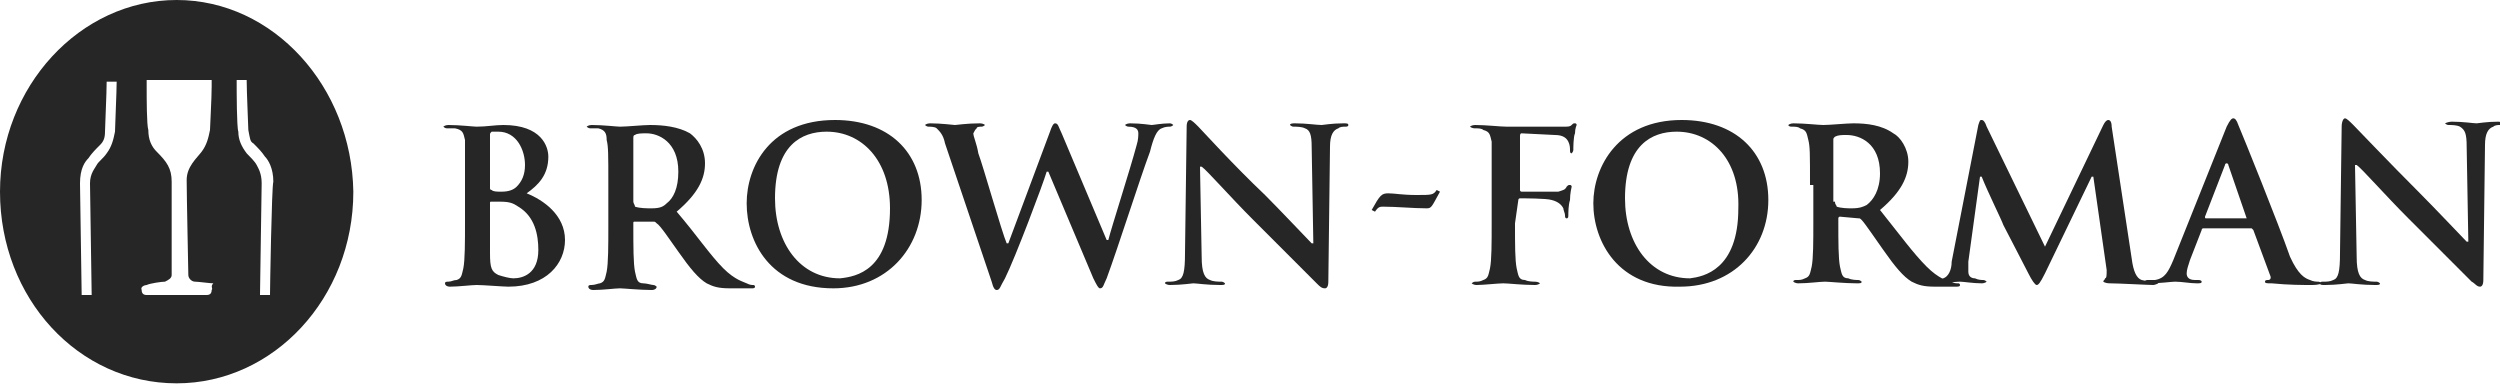
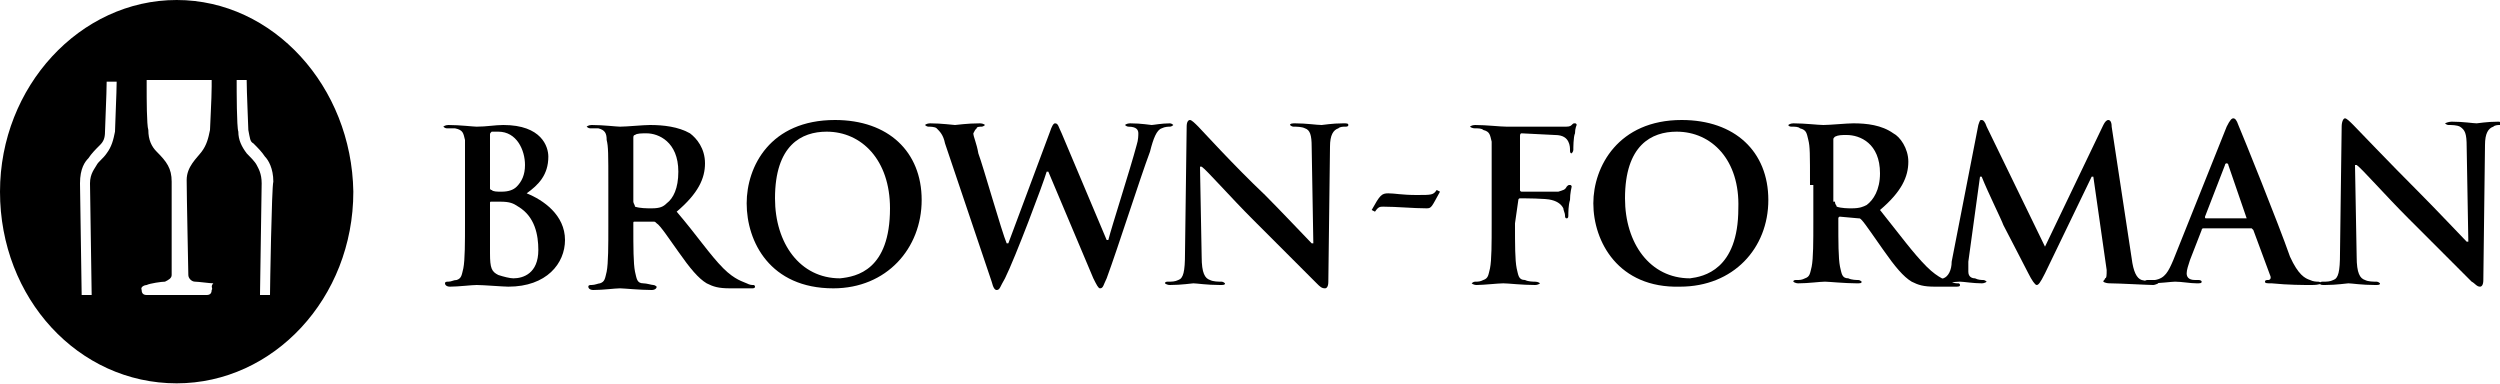
- <svg xmlns="http://www.w3.org/2000/svg" version="1.1" id="Layer_1" x="0px" y="0px" viewBox="405.1 268.5 150 23" style="enable-background:new 405.1 268.5 150 23;" xml:space="preserve" preserveAspectRatio="XminYmin none">
+ <svg xmlns="http://www.w3.org/2000/svg" version="1.1" id="Layer_1" x="0px" y="0px" viewBox="405.1 268.5 150 23" xml:space="preserve" preserveAspectRatio="XminYmin none">
  <style type="text/css">
- 	.st0{fill:#262626;}
+ 	
</style>
  <g id="humana">
</g>
  <g id="humana_vitality">
</g>
  <g id="jencare">
    <g>
      <path class="st0" d="M415.7,268.5c-5.8,0-10.6,5.2-10.6,11.5c0,6.4,4.7,11.5,10.6,11.5c5.8,0,10.6-5.1,10.6-11.5    C426.2,273.7,421.5,268.5,415.7,268.5z M412,276.4c-0.1,0.5-0.2,0.9-0.5,1.3c-0.2,0.3-0.5,0.5-0.6,0.7c-0.1,0.2-0.4,0.5-0.4,1.1    c0,0.3,0.1,6.7,0.1,6.7h-0.6c0-0.3-0.1-6.5-0.1-6.7c0-0.9,0.3-1.3,0.5-1.5c0.2-0.3,0.4-0.5,0.7-0.8c0.2-0.2,0.3-0.4,0.3-0.8    c0-0.3,0.1-2.3,0.1-3h0.6C412.1,274,412,276.1,412,276.4z M417.8,285.9c0,0.2-0.1,0.3-0.3,0.3c-0.2,0-3.4,0-3.6,0    c-0.2,0-0.3-0.1-0.3-0.3c-0.1-0.2,0.2-0.3,0.3-0.3c0.2-0.1,0.9-0.2,1.1-0.2c0.2-0.1,0.4-0.2,0.4-0.4c0-0.2,0-4.9,0-5.6    c0-0.8-0.3-1.2-0.9-1.8c-0.3-0.3-0.5-0.7-0.5-1.3c-0.1-0.3-0.1-1.9-0.1-2.6v-0.4h3.9v0.4c0,0.7-0.1,2.4-0.1,2.6    c-0.1,0.5-0.2,0.9-0.5,1.3c-0.3,0.4-0.9,0.9-0.9,1.7c0,0.9,0.1,5.5,0.1,5.7c0,0.2,0.2,0.4,0.4,0.4c0.2,0,0.9,0.1,1.1,0.1    C417.7,285.7,417.9,285.8,417.8,285.9z M421.3,286.2h-0.6c0-0.1,0.1-6.5,0.1-6.7c0-0.6-0.2-0.9-0.3-1.1c-0.1-0.2-0.4-0.5-0.6-0.7    c-0.3-0.4-0.5-0.8-0.5-1.3c-0.1-0.3-0.1-2.4-0.1-3.1h0.6c0,0.7,0.1,2.8,0.1,3c0.1,0.5,0.1,0.7,0.3,0.8c0.3,0.3,0.5,0.5,0.7,0.8    c0.2,0.2,0.5,0.7,0.5,1.5C421.4,279.7,421.3,285.9,421.3,286.2z" />
      <path class="st0" d="M433,279.6c0-1.9,0-2.3,0-2.7c-0.1-0.4-0.1-0.6-0.6-0.7c-0.1,0-0.3,0-0.5,0c-0.1,0-0.2-0.1-0.2-0.1    s0.1-0.1,0.3-0.1c0.7,0,1.5,0.1,1.7,0.1c0.6,0,1.1-0.1,1.6-0.1c2.3,0,2.7,1.3,2.7,1.9c0,1.1-0.6,1.7-1.3,2.2    c1,0.4,2.3,1.3,2.3,2.8c0,1.4-1.1,2.8-3.4,2.8c-0.3,0-1.5-0.1-1.9-0.1c-0.3,0-1.1,0.1-1.6,0.1c-0.2,0-0.3-0.1-0.3-0.2    c0-0.1,0.1-0.1,0.2-0.1c0.2,0,0.3-0.1,0.5-0.1c0.3-0.1,0.3-0.3,0.4-0.7c0.1-0.5,0.1-1.6,0.1-2.7L433,279.6L433,279.6z     M436.2,280.9c-0.3-0.2-0.5-0.3-1.1-0.3c-0.2,0-0.3,0-0.5,0c-0.1,0-0.1,0-0.1,0.1v3c0,0.9,0.1,1.1,0.5,1.3    c0.3,0.1,0.7,0.2,0.9,0.2c0.6,0,1.5-0.3,1.5-1.7C437.4,282.6,437.2,281.5,436.2,280.9L436.2,280.9z M434.5,279.8    c0,0.1,0.1,0.1,0.1,0.1c0.1,0.1,0.3,0.1,0.6,0.1c0.4,0,0.7-0.1,0.9-0.3c0.3-0.3,0.5-0.7,0.5-1.3c0-0.9-0.5-2-1.6-2    c-0.2,0-0.3,0-0.4,0c-0.1,0.1-0.1,0.1-0.1,0.2L434.5,279.8L434.5,279.8z" />
      <path class="st0" d="M441.6,279.6c0-1.9,0-2.3-0.1-2.7c0-0.4-0.1-0.6-0.5-0.7c-0.1,0-0.3,0-0.5,0c-0.1,0-0.2-0.1-0.2-0.1    s0.1-0.1,0.3-0.1c0.7,0,1.5,0.1,1.7,0.1c0.4,0,1.4-0.1,1.8-0.1c0.8,0,1.7,0.1,2.4,0.5c0.4,0.3,0.9,0.9,0.9,1.8    c0,0.9-0.4,1.8-1.7,2.9c1.2,1.4,2,2.6,2.8,3.4c0.7,0.7,1.2,0.8,1.4,0.9c0.2,0.1,0.3,0.1,0.4,0.1c0.1,0,0.1,0.1,0.1,0.1    c0,0.1-0.1,0.1-0.2,0.1h-1.3c-0.7,0-1-0.1-1.4-0.3c-0.5-0.3-1-0.9-1.7-1.9c-0.5-0.7-1.1-1.6-1.3-1.7c-0.1-0.1-0.1-0.1-0.2-0.1    h-1.1c-0.1,0-0.1,0-0.1,0.1v0.2c0,1.2,0,2.2,0.1,2.7c0.1,0.4,0.1,0.7,0.5,0.7c0.2,0,0.5,0.1,0.6,0.1c0.1,0,0.2,0.1,0.2,0.1    c0,0.1-0.1,0.2-0.3,0.2c-0.7,0-1.7-0.1-1.9-0.1c-0.3,0-1,0.1-1.6,0.1c-0.2,0-0.3-0.1-0.3-0.2c0-0.1,0.1-0.1,0.2-0.1    c0.2,0,0.4-0.1,0.5-0.1c0.3-0.1,0.3-0.3,0.4-0.7c0.1-0.5,0.1-1.6,0.1-2.7L441.6,279.6L441.6,279.6z M443.1,280.6    c0,0.1,0.1,0.2,0.1,0.3c0.3,0.1,0.7,0.1,1,0.1c0.5,0,0.7-0.1,0.9-0.3c0.4-0.3,0.7-0.9,0.7-1.9c0-1.8-1.2-2.3-1.9-2.3    c-0.3,0-0.6,0-0.7,0.1c-0.1,0-0.1,0.1-0.1,0.2V280.6L443.1,280.6z" />
      <path class="st0" d="M449.9,280.7c0-2.2,1.4-5,5.3-5c3.2,0,5.2,1.9,5.2,4.8c0,2.9-2.1,5.3-5.3,5.3    C451.3,285.8,449.9,283,449.9,280.7L449.9,280.7z M458.5,281c0-2.9-1.7-4.6-3.8-4.6c-1.5,0-3.1,0.8-3.1,4c0,2.7,1.5,4.8,3.9,4.8    C456.5,285.1,458.5,284.7,458.5,281L458.5,281z" />
      <path class="st0" d="M461.8,277.1c-0.1-0.5-0.3-0.7-0.5-0.9c-0.1-0.1-0.4-0.1-0.5-0.1c-0.1,0-0.2-0.1-0.2-0.1s0.1-0.1,0.3-0.1    c0.7,0,1.4,0.1,1.5,0.1c0.1,0,0.7-0.1,1.5-0.1c0.2,0,0.3,0.1,0.3,0.1s-0.1,0.1-0.2,0.1c-0.1,0-0.3,0-0.3,0.1    c-0.1,0.1-0.1,0.1-0.2,0.3c0,0.2,0.2,0.6,0.3,1.2c0.3,0.8,1.4,4.7,1.7,5.4h0.1l2.5-6.7c0.1-0.3,0.2-0.5,0.3-0.5    c0.2,0,0.2,0.2,0.4,0.6l2.7,6.4h0.1c0.2-0.8,1.3-4.2,1.7-5.7c0.1-0.3,0.1-0.6,0.1-0.7c0-0.2-0.1-0.4-0.6-0.4    c-0.1,0-0.2-0.1-0.2-0.1s0.1-0.1,0.3-0.1c0.7,0,1.2,0.1,1.3,0.1c0.1,0,0.6-0.1,1.1-0.1c0.1,0,0.2,0.1,0.2,0.1s-0.1,0.1-0.2,0.1    c-0.1,0-0.3,0-0.5,0.1c-0.3,0.1-0.5,0.6-0.7,1.4c-0.6,1.6-1.9,5.7-2.6,7.6c-0.2,0.4-0.2,0.6-0.4,0.6c-0.1,0-0.2-0.2-0.4-0.6    l-2.7-6.4h-0.1c-0.2,0.7-1.9,5.2-2.5,6.4c-0.3,0.5-0.3,0.7-0.5,0.7c-0.1,0-0.2-0.1-0.3-0.5L461.8,277.1L461.8,277.1z" />
      <path class="st0" d="M477.2,283.9c0,1,0.2,1.3,0.5,1.4c0.2,0.1,0.5,0.1,0.7,0.1c0.1,0,0.2,0.1,0.2,0.1c0,0.1-0.1,0.1-0.3,0.1    c-0.8,0-1.4-0.1-1.6-0.1c-0.1,0-0.7,0.1-1.4,0.1c-0.2,0-0.3-0.1-0.3-0.1c0-0.1,0.1-0.1,0.2-0.1c0.2,0,0.4,0,0.6-0.1    c0.3-0.1,0.4-0.5,0.4-1.6l0.1-7.6c0-0.3,0.1-0.4,0.2-0.4c0.1,0,0.3,0.2,0.5,0.4c0.2,0.2,2.1,2.3,4,4.1c0.9,0.9,2.6,2.7,2.8,2.9    h0.1l-0.1-5.8c0-0.7-0.1-1-0.4-1.1c-0.2-0.1-0.5-0.1-0.7-0.1c-0.1,0-0.2-0.1-0.2-0.1c0-0.1,0.2-0.1,0.3-0.1c0.7,0,1.3,0.1,1.6,0.1    c0.1,0,0.6-0.1,1.3-0.1c0.2,0,0.3,0,0.3,0.1c0,0.1-0.1,0.1-0.2,0.1c-0.1,0-0.3,0-0.4,0.1c-0.3,0.1-0.5,0.4-0.5,1.1l-0.1,8.1    c0,0.3-0.1,0.4-0.2,0.4c-0.2,0-0.3-0.1-0.5-0.3c-0.8-0.8-2.5-2.5-3.8-3.8c-1.4-1.4-2.8-3-3.1-3.2h-0.1L477.2,283.9L477.2,283.9z" />
      <path class="st0" d="M487.4,281.1c0.5-0.9,0.6-1,1-1s0.8,0.1,1.7,0.1c0.9,0,1,0,1.2-0.3l0.2,0.1c-0.5,0.9-0.5,1-0.8,1    c-0.8,0-1.8-0.1-2.6-0.1c-0.2,0-0.3,0-0.5,0.3L487.4,281.1L487.4,281.1z" />
      <path class="st0" d="M496,281.9c0,1.3,0,2.2,0.1,2.7c0.1,0.4,0.1,0.7,0.5,0.7c0.2,0.1,0.5,0.1,0.6,0.1c0.2,0,0.3,0.1,0.3,0.1    s-0.1,0.1-0.3,0.1c-0.8,0-1.6-0.1-1.9-0.1s-1.2,0.1-1.6,0.1c-0.2,0-0.3-0.1-0.3-0.1s0.1-0.1,0.2-0.1c0.2,0,0.3,0,0.5-0.1    c0.3-0.1,0.3-0.3,0.4-0.7c0.1-0.5,0.1-1.5,0.1-2.7v-2.2c0-1.9,0-2.3,0-2.7c-0.1-0.4-0.1-0.6-0.5-0.7c-0.1-0.1-0.3-0.1-0.5-0.1    s-0.3-0.1-0.3-0.1s0.1-0.1,0.3-0.1c0.7,0,1.5,0.1,1.9,0.1c0.5,0,3.1,0,3.4,0c0.3,0,0.4,0,0.5-0.1c0.1-0.1,0.1-0.1,0.2-0.1    c0.1,0,0.1,0.1,0.1,0.1s-0.1,0.2-0.1,0.5c-0.1,0.2-0.1,0.9-0.1,1c0,0.1-0.1,0.2-0.1,0.2c-0.1,0-0.1-0.1-0.1-0.2s0-0.3-0.1-0.5    c-0.1-0.2-0.3-0.4-0.8-0.4l-2-0.1c-0.1,0-0.1,0.1-0.1,0.2v3.2c0,0.1,0.1,0.1,0.1,0.1h1.6c0.2,0,0.4,0,0.6,0    c0.3-0.1,0.4-0.1,0.5-0.3c0.1-0.1,0.1-0.1,0.2-0.1s0.1,0.1,0.1,0.1s-0.1,0.4-0.1,0.8c-0.1,0.3-0.1,0.8-0.1,0.9    c0,0.1,0,0.2-0.1,0.2c-0.1,0-0.1-0.1-0.1-0.2c0-0.1-0.1-0.3-0.1-0.4c-0.1-0.2-0.3-0.4-0.7-0.5c-0.3-0.1-1.7-0.1-1.9-0.1    c-0.1,0-0.1,0.1-0.1,0.1L496,281.9L496,281.9z" />
      <path class="st0" d="M500.7,280.7c0-2.2,1.5-5,5.3-5c3.2,0,5.2,1.9,5.2,4.8c0,2.9-2.1,5.2-5.3,5.2    C502.2,285.8,500.7,283,500.7,280.7L500.7,280.7z M509.4,281c0.1-2.9-1.6-4.6-3.7-4.6c-1.5,0-3.1,0.8-3.1,4c0,2.7,1.5,4.8,3.9,4.8    C507.3,285.1,509.4,284.7,509.4,281L509.4,281z" />
      <path class="st0" d="M513.7,279.6c0-1.9,0-2.3-0.1-2.7s-0.1-0.6-0.5-0.7c-0.1-0.1-0.3-0.1-0.5-0.1c-0.2,0-0.2-0.1-0.2-0.1    s0.1-0.1,0.3-0.1c0.7,0,1.5,0.1,1.8,0.1c0.4,0,1.4-0.1,1.8-0.1c0.8,0,1.7,0.1,2.4,0.6c0.4,0.2,0.9,0.9,0.9,1.7    c0,0.9-0.4,1.8-1.7,2.9c1.2,1.5,2,2.6,2.8,3.4c0.7,0.7,1.3,0.9,1.5,0.9c0.1,0.1,0.3,0.1,0.4,0.1c0.1,0,0.1,0.1,0.1,0.1    c0,0.1-0.1,0.1-0.3,0.1h-1.2c-0.7,0-1-0.1-1.4-0.3c-0.5-0.3-1-0.9-1.7-1.9c-0.5-0.7-1.1-1.6-1.3-1.8c-0.1-0.1-0.1-0.1-0.2-0.1    l-1.1-0.1c-0.1,0-0.1,0.1-0.1,0.1v0.2c0,1.2,0,2.2,0.1,2.7c0.1,0.4,0.1,0.7,0.5,0.7c0.2,0.1,0.5,0.1,0.6,0.1    c0.1,0,0.2,0.1,0.2,0.1c0,0.1-0.1,0.1-0.3,0.1c-0.7,0-1.7-0.1-1.9-0.1c-0.3,0-1,0.1-1.6,0.1c-0.2,0-0.3-0.1-0.3-0.1    c0-0.1,0.1-0.1,0.2-0.1c0.2,0,0.3,0,0.5-0.1c0.3-0.1,0.3-0.3,0.4-0.7c0.1-0.5,0.1-1.5,0.1-2.7V279.6L513.7,279.6z M515.2,280.6    c0,0.2,0.1,0.2,0.1,0.3c0.3,0.1,0.7,0.1,0.9,0.1c0.5,0,0.7-0.1,0.9-0.2c0.4-0.3,0.8-0.9,0.8-1.9c0-1.8-1.2-2.3-2-2.3    c-0.3,0-0.5,0-0.7,0.1c-0.1,0.1-0.1,0.1-0.1,0.2V280.6L515.2,280.6z" />
      <path class="st0" d="M523.8,276c0.1-0.3,0.1-0.3,0.2-0.3c0.1,0,0.2,0.1,0.3,0.4l3.5,7.2l3.5-7.3c0.1-0.2,0.2-0.3,0.3-0.3    c0.1,0,0.2,0.1,0.2,0.4l1.2,7.9c0.1,0.8,0.3,1.2,0.6,1.3c0.4,0.1,0.7,0.1,0.8,0.1c0.1,0,0.2,0.1,0.2,0.1s-0.2,0.1-0.3,0.1    c-0.3,0-2.1-0.1-2.6-0.1c-0.3,0-0.4-0.1-0.4-0.1c0-0.1,0.1-0.1,0.1-0.2c0.1,0,0.1-0.2,0.1-0.5l-0.8-5.6h-0.1l-2.8,5.8    c-0.3,0.6-0.4,0.7-0.5,0.7c-0.1,0-0.3-0.3-0.5-0.7c-0.3-0.6-1.3-2.5-1.5-2.9c-0.1-0.3-0.9-1.9-1.3-2.9h-0.1l-0.7,5.1    c0,0.3,0,0.4,0,0.6c0,0.3,0.2,0.4,0.4,0.4c0.2,0.1,0.4,0.1,0.5,0.1c0.1,0,0.2,0.1,0.2,0.1s-0.1,0.1-0.3,0.1    c-0.5,0-1.1-0.1-1.3-0.1c-0.3,0-0.9,0.1-1.3,0.1c-0.1,0-0.3-0.1-0.3-0.1s0.1-0.1,0.2-0.1c0.1,0,0.2,0,0.4-0.1    c0.3-0.1,0.5-0.5,0.5-1L523.8,276L523.8,276z" />
      <path class="st0" d="M537.3,282.2c-0.1,0-0.1,0.1-0.1,0.1l-0.7,1.8c-0.1,0.3-0.2,0.6-0.2,0.8c0,0.2,0.1,0.4,0.5,0.4h0.2    c0.2,0,0.2,0.1,0.2,0.1c0,0.1-0.1,0.1-0.3,0.1c-0.4,0-0.9-0.1-1.3-0.1c-0.2,0-0.9,0.1-1.5,0.1c-0.2,0-0.3-0.1-0.3-0.1    c0-0.1,0.1-0.1,0.2-0.1c0.1,0,0.3,0,0.4,0c0.6-0.1,0.8-0.5,1.1-1.2l3.2-8c0.2-0.4,0.3-0.5,0.4-0.5c0.1,0,0.2,0.1,0.3,0.4    c0.3,0.7,2.4,5.9,3.1,7.9c0.5,1.1,0.9,1.3,1.2,1.4c0.2,0.1,0.4,0.1,0.5,0.1c0.1,0,0.2,0.1,0.2,0.1s-0.1,0.1-0.6,0.1    c-0.5,0-1.4,0-2.4-0.1c-0.3,0-0.4,0-0.4-0.1s0.1-0.1,0.2-0.1c0.1,0,0.2-0.1,0.1-0.3l-1-2.7c-0.1-0.1-0.1-0.1-0.1-0.1L537.3,282.2    L537.3,282.2z M539.9,281.6C540,281.6,540,281.6,539.9,281.6l-1.1-3.2c0-0.1-0.1-0.1-0.1-0.1c-0.1,0-0.1,0.1-0.1,0.1l-1.2,3.1    c0,0.1,0,0.1,0.1,0.1H539.9L539.9,281.6z" />
      <path class="st0" d="M546.5,283.9c0,1,0.2,1.3,0.5,1.4c0.2,0.1,0.5,0.1,0.7,0.1c0.1,0,0.2,0.1,0.2,0.1c0,0.1-0.1,0.1-0.3,0.1    c-0.8,0-1.4-0.1-1.6-0.1c-0.1,0-0.7,0.1-1.4,0.1c-0.2,0-0.3,0-0.3-0.1c0-0.1,0.1-0.1,0.2-0.1c0.2,0,0.4,0,0.6-0.1    c0.3-0.1,0.4-0.5,0.4-1.6l0.1-7.6c0-0.3,0.1-0.5,0.2-0.5c0.1,0,0.3,0.2,0.5,0.4c0.2,0.2,2.1,2.2,4,4.1c0.9,0.9,2.6,2.7,2.8,2.9    h0.1l-0.1-5.7c0-0.8-0.1-1-0.4-1.2c-0.2-0.1-0.5-0.1-0.7-0.1c-0.1,0-0.2-0.1-0.2-0.1s0.2-0.1,0.4-0.1c0.7,0,1.3,0.1,1.5,0.1    c0.1,0,0.6-0.1,1.3-0.1c0.2,0,0.3,0.1,0.3,0.1s-0.1,0.1-0.2,0.1s-0.3,0-0.4,0.1c-0.3,0.1-0.5,0.4-0.5,1.1l-0.1,8.1    c0,0.3-0.1,0.4-0.2,0.4c-0.2,0-0.3-0.2-0.5-0.3c-0.8-0.8-2.5-2.5-3.8-3.8c-1.4-1.4-2.8-3-3.1-3.2h-0.1L546.5,283.9L546.5,283.9z" />
    </g>
  </g>
</svg>
